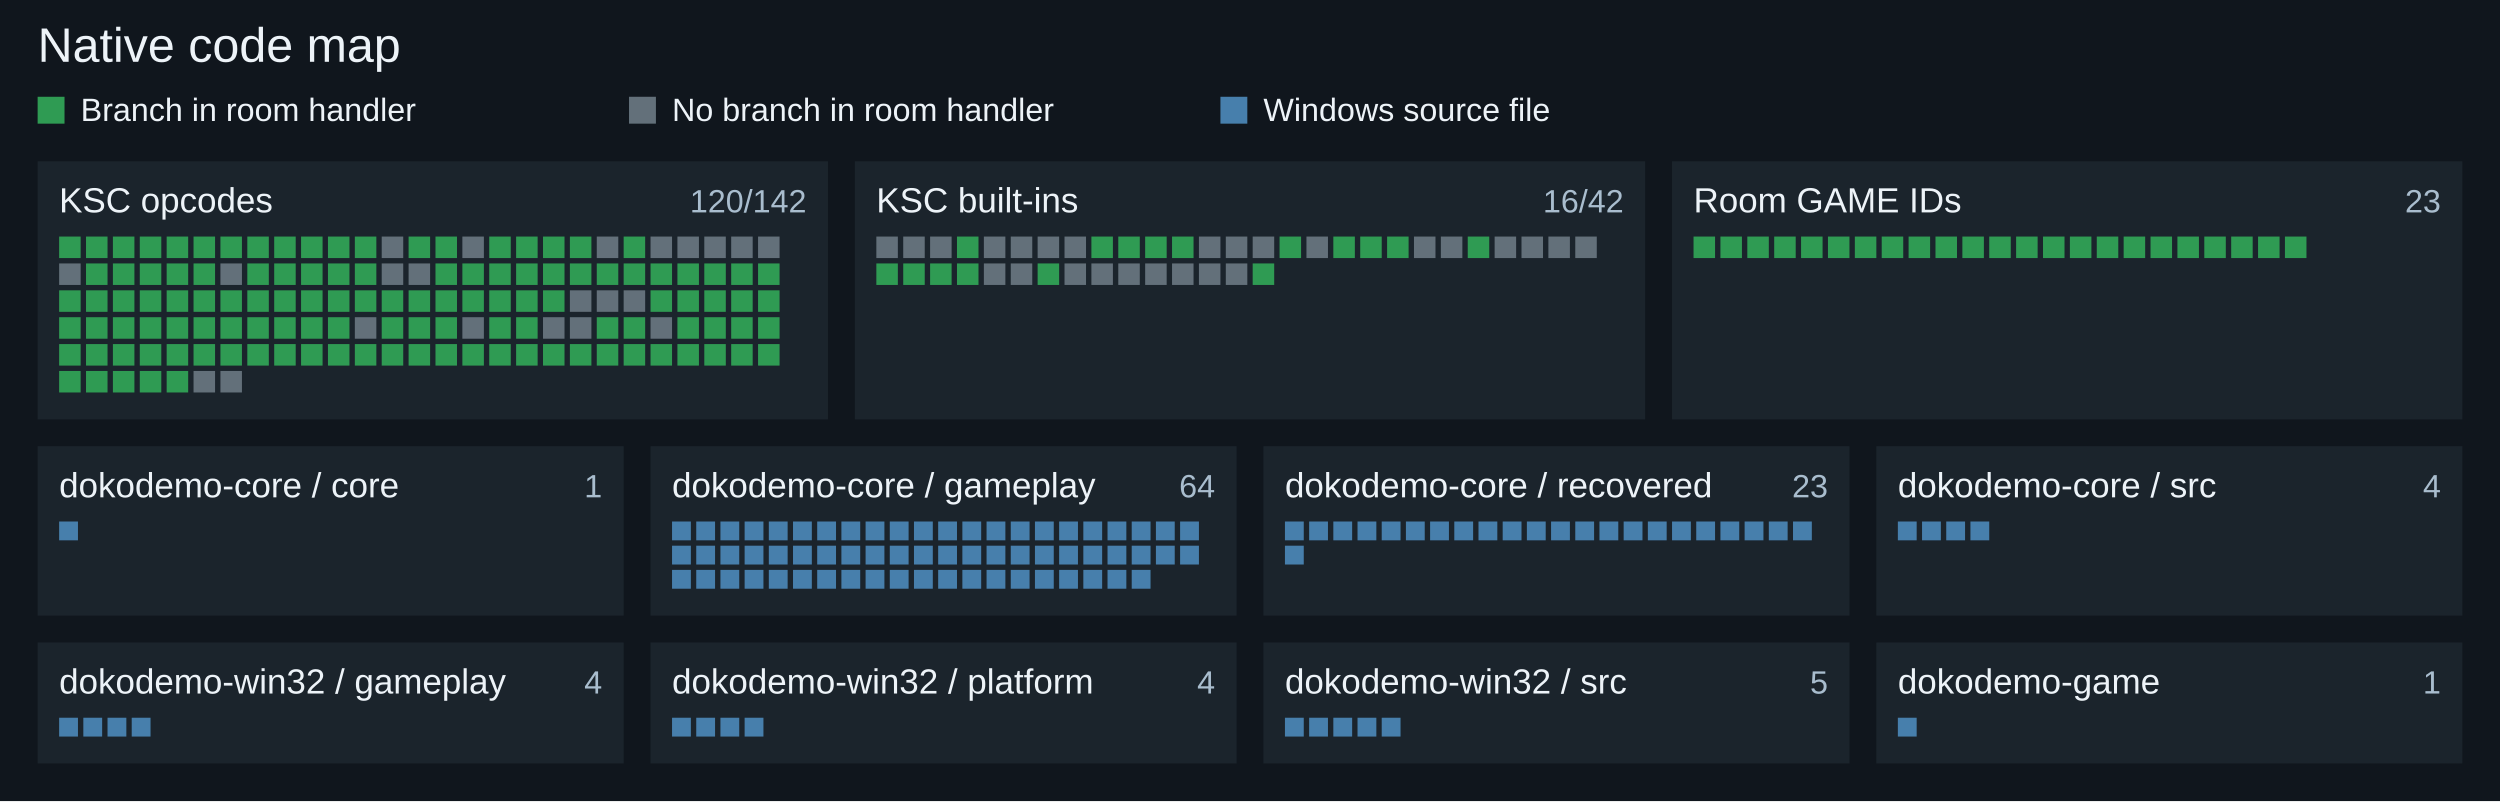
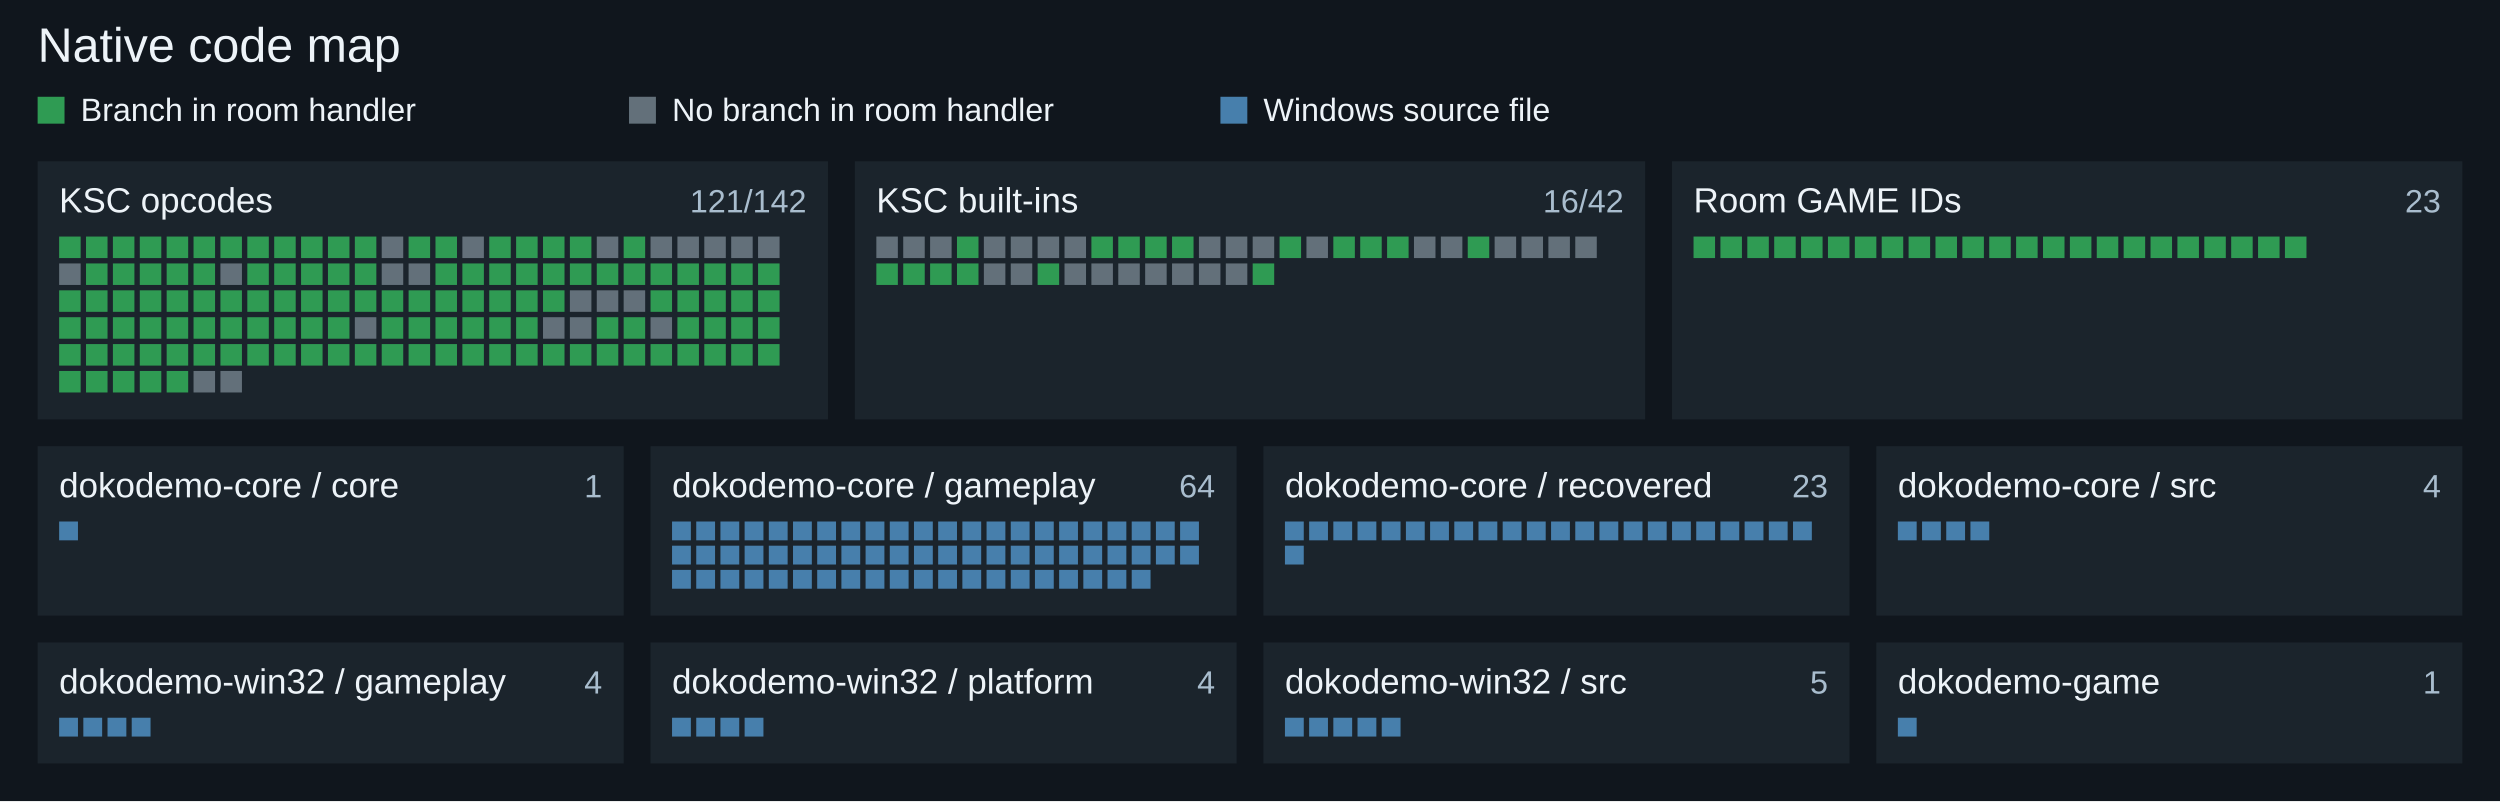
<svg xmlns="http://www.w3.org/2000/svg" width="930" height="298" viewBox="0 0 930 298" role="img" aria-label="Native code map. Each square represents a dispatch ID or Windows source file.">
  <rect x="0" y="0" width="930" height="298" fill="#10161d" />
  <g font-family="Segoe UI, Arial, sans-serif">
    <text x="14" y="23" font-size="18" fill="#edf3f8">Native code map</text>
    <rect x="14" y="36" width="10" height="10" fill="#2f9b53" />
    <text x="30" y="45" font-size="12" fill="#edf3f8">Branch in room handler</text>
    <rect x="234" y="36" width="10" height="10" fill="#63707a" />
    <text x="250" y="45" font-size="12" fill="#edf3f8">No branch in room handler</text>
    <rect x="454" y="36" width="10" height="10" fill="#477fac" />
    <text x="470" y="45" font-size="12" fill="#edf3f8">Windows source file</text>
    <rect x="14" y="60" width="294" height="96" fill="#1b242c" />
    <text x="22" y="79" font-size="13" fill="#edf3f8">KSC opcodes</text>
-     <text x="300" y="79" font-size="12" fill="#a9bdce" text-anchor="end">120/142</text>
+     <text x="300" y="79" font-size="12" fill="#a9bdce" text-anchor="end">121/142</text>
    <rect x="22" y="88" width="8" height="8" fill="#2f9b53" />
    <rect x="32" y="88" width="8" height="8" fill="#2f9b53" />
    <rect x="42" y="88" width="8" height="8" fill="#2f9b53" />
    <rect x="52" y="88" width="8" height="8" fill="#2f9b53" />
    <rect x="62" y="88" width="8" height="8" fill="#2f9b53" />
    <rect x="72" y="88" width="8" height="8" fill="#2f9b53" />
    <rect x="82" y="88" width="8" height="8" fill="#2f9b53" />
    <rect x="92" y="88" width="8" height="8" fill="#2f9b53" />
    <rect x="102" y="88" width="8" height="8" fill="#2f9b53" />
    <rect x="112" y="88" width="8" height="8" fill="#2f9b53" />
    <rect x="122" y="88" width="8" height="8" fill="#2f9b53" />
    <rect x="132" y="88" width="8" height="8" fill="#2f9b53" />
    <rect x="142" y="88" width="8" height="8" fill="#63707a" />
    <rect x="152" y="88" width="8" height="8" fill="#2f9b53" />
    <rect x="162" y="88" width="8" height="8" fill="#2f9b53" />
    <rect x="172" y="88" width="8" height="8" fill="#63707a" />
    <rect x="182" y="88" width="8" height="8" fill="#2f9b53" />
    <rect x="192" y="88" width="8" height="8" fill="#2f9b53" />
    <rect x="202" y="88" width="8" height="8" fill="#2f9b53" />
    <rect x="212" y="88" width="8" height="8" fill="#2f9b53" />
    <rect x="222" y="88" width="8" height="8" fill="#63707a" />
    <rect x="232" y="88" width="8" height="8" fill="#2f9b53" />
    <rect x="242" y="88" width="8" height="8" fill="#63707a" />
    <rect x="252" y="88" width="8" height="8" fill="#63707a" />
    <rect x="262" y="88" width="8" height="8" fill="#63707a" />
    <rect x="272" y="88" width="8" height="8" fill="#63707a" />
    <rect x="282" y="88" width="8" height="8" fill="#63707a" />
    <rect x="22" y="98" width="8" height="8" fill="#63707a" />
    <rect x="32" y="98" width="8" height="8" fill="#2f9b53" />
    <rect x="42" y="98" width="8" height="8" fill="#2f9b53" />
    <rect x="52" y="98" width="8" height="8" fill="#2f9b53" />
    <rect x="62" y="98" width="8" height="8" fill="#2f9b53" />
    <rect x="72" y="98" width="8" height="8" fill="#2f9b53" />
    <rect x="82" y="98" width="8" height="8" fill="#63707a" />
    <rect x="92" y="98" width="8" height="8" fill="#2f9b53" />
    <rect x="102" y="98" width="8" height="8" fill="#2f9b53" />
    <rect x="112" y="98" width="8" height="8" fill="#2f9b53" />
    <rect x="122" y="98" width="8" height="8" fill="#2f9b53" />
    <rect x="132" y="98" width="8" height="8" fill="#2f9b53" />
    <rect x="142" y="98" width="8" height="8" fill="#63707a" />
    <rect x="152" y="98" width="8" height="8" fill="#63707a" />
    <rect x="162" y="98" width="8" height="8" fill="#2f9b53" />
    <rect x="172" y="98" width="8" height="8" fill="#2f9b53" />
    <rect x="182" y="98" width="8" height="8" fill="#2f9b53" />
    <rect x="192" y="98" width="8" height="8" fill="#2f9b53" />
    <rect x="202" y="98" width="8" height="8" fill="#2f9b53" />
    <rect x="212" y="98" width="8" height="8" fill="#2f9b53" />
    <rect x="222" y="98" width="8" height="8" fill="#2f9b53" />
    <rect x="232" y="98" width="8" height="8" fill="#2f9b53" />
    <rect x="242" y="98" width="8" height="8" fill="#2f9b53" />
    <rect x="252" y="98" width="8" height="8" fill="#2f9b53" />
    <rect x="262" y="98" width="8" height="8" fill="#2f9b53" />
    <rect x="272" y="98" width="8" height="8" fill="#2f9b53" />
    <rect x="282" y="98" width="8" height="8" fill="#2f9b53" />
    <rect x="22" y="108" width="8" height="8" fill="#2f9b53" />
    <rect x="32" y="108" width="8" height="8" fill="#2f9b53" />
    <rect x="42" y="108" width="8" height="8" fill="#2f9b53" />
    <rect x="52" y="108" width="8" height="8" fill="#2f9b53" />
    <rect x="62" y="108" width="8" height="8" fill="#2f9b53" />
    <rect x="72" y="108" width="8" height="8" fill="#2f9b53" />
    <rect x="82" y="108" width="8" height="8" fill="#2f9b53" />
    <rect x="92" y="108" width="8" height="8" fill="#2f9b53" />
    <rect x="102" y="108" width="8" height="8" fill="#2f9b53" />
    <rect x="112" y="108" width="8" height="8" fill="#2f9b53" />
    <rect x="122" y="108" width="8" height="8" fill="#2f9b53" />
    <rect x="132" y="108" width="8" height="8" fill="#2f9b53" />
    <rect x="142" y="108" width="8" height="8" fill="#2f9b53" />
    <rect x="152" y="108" width="8" height="8" fill="#2f9b53" />
    <rect x="162" y="108" width="8" height="8" fill="#2f9b53" />
    <rect x="172" y="108" width="8" height="8" fill="#2f9b53" />
    <rect x="182" y="108" width="8" height="8" fill="#2f9b53" />
    <rect x="192" y="108" width="8" height="8" fill="#2f9b53" />
    <rect x="202" y="108" width="8" height="8" fill="#2f9b53" />
    <rect x="212" y="108" width="8" height="8" fill="#63707a" />
    <rect x="222" y="108" width="8" height="8" fill="#63707a" />
    <rect x="232" y="108" width="8" height="8" fill="#63707a" />
    <rect x="242" y="108" width="8" height="8" fill="#2f9b53" />
    <rect x="252" y="108" width="8" height="8" fill="#2f9b53" />
    <rect x="262" y="108" width="8" height="8" fill="#2f9b53" />
    <rect x="272" y="108" width="8" height="8" fill="#2f9b53" />
    <rect x="282" y="108" width="8" height="8" fill="#2f9b53" />
    <rect x="22" y="118" width="8" height="8" fill="#2f9b53" />
    <rect x="32" y="118" width="8" height="8" fill="#2f9b53" />
    <rect x="42" y="118" width="8" height="8" fill="#2f9b53" />
    <rect x="52" y="118" width="8" height="8" fill="#2f9b53" />
    <rect x="62" y="118" width="8" height="8" fill="#2f9b53" />
    <rect x="72" y="118" width="8" height="8" fill="#2f9b53" />
    <rect x="82" y="118" width="8" height="8" fill="#2f9b53" />
    <rect x="92" y="118" width="8" height="8" fill="#2f9b53" />
    <rect x="102" y="118" width="8" height="8" fill="#2f9b53" />
    <rect x="112" y="118" width="8" height="8" fill="#2f9b53" />
    <rect x="122" y="118" width="8" height="8" fill="#2f9b53" />
    <rect x="132" y="118" width="8" height="8" fill="#63707a" />
    <rect x="142" y="118" width="8" height="8" fill="#2f9b53" />
    <rect x="152" y="118" width="8" height="8" fill="#2f9b53" />
    <rect x="162" y="118" width="8" height="8" fill="#2f9b53" />
-     <rect x="172" y="118" width="8" height="8" fill="#63707a" />
+     <rect x="172" y="118" width="8" height="8" fill="#2f9b53" />
    <rect x="182" y="118" width="8" height="8" fill="#2f9b53" />
    <rect x="192" y="118" width="8" height="8" fill="#2f9b53" />
    <rect x="202" y="118" width="8" height="8" fill="#63707a" />
    <rect x="212" y="118" width="8" height="8" fill="#63707a" />
    <rect x="222" y="118" width="8" height="8" fill="#2f9b53" />
    <rect x="232" y="118" width="8" height="8" fill="#2f9b53" />
    <rect x="242" y="118" width="8" height="8" fill="#63707a" />
    <rect x="252" y="118" width="8" height="8" fill="#2f9b53" />
    <rect x="262" y="118" width="8" height="8" fill="#2f9b53" />
    <rect x="272" y="118" width="8" height="8" fill="#2f9b53" />
    <rect x="282" y="118" width="8" height="8" fill="#2f9b53" />
    <rect x="22" y="128" width="8" height="8" fill="#2f9b53" />
    <rect x="32" y="128" width="8" height="8" fill="#2f9b53" />
    <rect x="42" y="128" width="8" height="8" fill="#2f9b53" />
    <rect x="52" y="128" width="8" height="8" fill="#2f9b53" />
    <rect x="62" y="128" width="8" height="8" fill="#2f9b53" />
    <rect x="72" y="128" width="8" height="8" fill="#2f9b53" />
    <rect x="82" y="128" width="8" height="8" fill="#2f9b53" />
    <rect x="92" y="128" width="8" height="8" fill="#2f9b53" />
    <rect x="102" y="128" width="8" height="8" fill="#2f9b53" />
    <rect x="112" y="128" width="8" height="8" fill="#2f9b53" />
    <rect x="122" y="128" width="8" height="8" fill="#2f9b53" />
    <rect x="132" y="128" width="8" height="8" fill="#2f9b53" />
    <rect x="142" y="128" width="8" height="8" fill="#2f9b53" />
    <rect x="152" y="128" width="8" height="8" fill="#2f9b53" />
    <rect x="162" y="128" width="8" height="8" fill="#2f9b53" />
    <rect x="172" y="128" width="8" height="8" fill="#2f9b53" />
    <rect x="182" y="128" width="8" height="8" fill="#2f9b53" />
    <rect x="192" y="128" width="8" height="8" fill="#2f9b53" />
    <rect x="202" y="128" width="8" height="8" fill="#2f9b53" />
    <rect x="212" y="128" width="8" height="8" fill="#2f9b53" />
    <rect x="222" y="128" width="8" height="8" fill="#2f9b53" />
    <rect x="232" y="128" width="8" height="8" fill="#2f9b53" />
    <rect x="242" y="128" width="8" height="8" fill="#2f9b53" />
    <rect x="252" y="128" width="8" height="8" fill="#2f9b53" />
    <rect x="262" y="128" width="8" height="8" fill="#2f9b53" />
    <rect x="272" y="128" width="8" height="8" fill="#2f9b53" />
    <rect x="282" y="128" width="8" height="8" fill="#2f9b53" />
    <rect x="22" y="138" width="8" height="8" fill="#2f9b53" />
    <rect x="32" y="138" width="8" height="8" fill="#2f9b53" />
    <rect x="42" y="138" width="8" height="8" fill="#2f9b53" />
    <rect x="52" y="138" width="8" height="8" fill="#2f9b53" />
    <rect x="62" y="138" width="8" height="8" fill="#2f9b53" />
    <rect x="72" y="138" width="8" height="8" fill="#63707a" />
    <rect x="82" y="138" width="8" height="8" fill="#63707a" />
    <rect x="318" y="60" width="294" height="96" fill="#1b242c" />
    <text x="326" y="79" font-size="13" fill="#edf3f8">KSC built-ins</text>
    <text x="604" y="79" font-size="12" fill="#a9bdce" text-anchor="end">16/42</text>
    <rect x="326" y="88" width="8" height="8" fill="#63707a" />
    <rect x="336" y="88" width="8" height="8" fill="#63707a" />
    <rect x="346" y="88" width="8" height="8" fill="#63707a" />
    <rect x="356" y="88" width="8" height="8" fill="#2f9b53" />
    <rect x="366" y="88" width="8" height="8" fill="#63707a" />
    <rect x="376" y="88" width="8" height="8" fill="#63707a" />
    <rect x="386" y="88" width="8" height="8" fill="#63707a" />
    <rect x="396" y="88" width="8" height="8" fill="#63707a" />
    <rect x="406" y="88" width="8" height="8" fill="#2f9b53" />
    <rect x="416" y="88" width="8" height="8" fill="#2f9b53" />
    <rect x="426" y="88" width="8" height="8" fill="#2f9b53" />
    <rect x="436" y="88" width="8" height="8" fill="#2f9b53" />
    <rect x="446" y="88" width="8" height="8" fill="#63707a" />
    <rect x="456" y="88" width="8" height="8" fill="#63707a" />
    <rect x="466" y="88" width="8" height="8" fill="#63707a" />
    <rect x="476" y="88" width="8" height="8" fill="#2f9b53" />
    <rect x="486" y="88" width="8" height="8" fill="#63707a" />
    <rect x="496" y="88" width="8" height="8" fill="#2f9b53" />
    <rect x="506" y="88" width="8" height="8" fill="#2f9b53" />
    <rect x="516" y="88" width="8" height="8" fill="#2f9b53" />
    <rect x="526" y="88" width="8" height="8" fill="#63707a" />
    <rect x="536" y="88" width="8" height="8" fill="#63707a" />
    <rect x="546" y="88" width="8" height="8" fill="#2f9b53" />
    <rect x="556" y="88" width="8" height="8" fill="#63707a" />
    <rect x="566" y="88" width="8" height="8" fill="#63707a" />
    <rect x="576" y="88" width="8" height="8" fill="#63707a" />
    <rect x="586" y="88" width="8" height="8" fill="#63707a" />
    <rect x="326" y="98" width="8" height="8" fill="#2f9b53" />
    <rect x="336" y="98" width="8" height="8" fill="#2f9b53" />
    <rect x="346" y="98" width="8" height="8" fill="#2f9b53" />
    <rect x="356" y="98" width="8" height="8" fill="#2f9b53" />
    <rect x="366" y="98" width="8" height="8" fill="#63707a" />
    <rect x="376" y="98" width="8" height="8" fill="#63707a" />
    <rect x="386" y="98" width="8" height="8" fill="#2f9b53" />
    <rect x="396" y="98" width="8" height="8" fill="#63707a" />
    <rect x="406" y="98" width="8" height="8" fill="#63707a" />
    <rect x="416" y="98" width="8" height="8" fill="#63707a" />
    <rect x="426" y="98" width="8" height="8" fill="#63707a" />
    <rect x="436" y="98" width="8" height="8" fill="#63707a" />
    <rect x="446" y="98" width="8" height="8" fill="#63707a" />
    <rect x="456" y="98" width="8" height="8" fill="#63707a" />
    <rect x="466" y="98" width="8" height="8" fill="#2f9b53" />
    <rect x="622" y="60" width="294" height="96" fill="#1b242c" />
    <text x="630" y="79" font-size="13" fill="#edf3f8">Room GAME IDs</text>
    <text x="908" y="79" font-size="12" fill="#a9bdce" text-anchor="end">23</text>
    <rect x="630" y="88" width="8" height="8" fill="#2f9b53" />
    <rect x="640" y="88" width="8" height="8" fill="#2f9b53" />
    <rect x="650" y="88" width="8" height="8" fill="#2f9b53" />
    <rect x="660" y="88" width="8" height="8" fill="#2f9b53" />
    <rect x="670" y="88" width="8" height="8" fill="#2f9b53" />
    <rect x="680" y="88" width="8" height="8" fill="#2f9b53" />
    <rect x="690" y="88" width="8" height="8" fill="#2f9b53" />
    <rect x="700" y="88" width="8" height="8" fill="#2f9b53" />
    <rect x="710" y="88" width="8" height="8" fill="#2f9b53" />
    <rect x="720" y="88" width="8" height="8" fill="#2f9b53" />
    <rect x="730" y="88" width="8" height="8" fill="#2f9b53" />
    <rect x="740" y="88" width="8" height="8" fill="#2f9b53" />
    <rect x="750" y="88" width="8" height="8" fill="#2f9b53" />
    <rect x="760" y="88" width="8" height="8" fill="#2f9b53" />
    <rect x="770" y="88" width="8" height="8" fill="#2f9b53" />
    <rect x="780" y="88" width="8" height="8" fill="#2f9b53" />
    <rect x="790" y="88" width="8" height="8" fill="#2f9b53" />
    <rect x="800" y="88" width="8" height="8" fill="#2f9b53" />
    <rect x="810" y="88" width="8" height="8" fill="#2f9b53" />
    <rect x="820" y="88" width="8" height="8" fill="#2f9b53" />
    <rect x="830" y="88" width="8" height="8" fill="#2f9b53" />
    <rect x="840" y="88" width="8" height="8" fill="#2f9b53" />
    <rect x="850" y="88" width="8" height="8" fill="#2f9b53" />
    <rect x="14" y="166" width="218" height="63" fill="#1b242c" />
    <text x="22" y="185" font-size="13" fill="#edf3f8">dokodemo-core / core</text>
    <text x="224" y="185" font-size="12" fill="#a9bdce" text-anchor="end">1</text>
    <rect x="22" y="194" width="7" height="7" fill="#477fac" />
    <rect x="242" y="166" width="218" height="63" fill="#1b242c" />
    <text x="250" y="185" font-size="13" fill="#edf3f8">dokodemo-core / gameplay</text>
    <text x="452" y="185" font-size="12" fill="#a9bdce" text-anchor="end">64</text>
    <rect x="250" y="194" width="7" height="7" fill="#477fac" />
    <rect x="259" y="194" width="7" height="7" fill="#477fac" />
    <rect x="268" y="194" width="7" height="7" fill="#477fac" />
    <rect x="277" y="194" width="7" height="7" fill="#477fac" />
    <rect x="286" y="194" width="7" height="7" fill="#477fac" />
    <rect x="295" y="194" width="7" height="7" fill="#477fac" />
    <rect x="304" y="194" width="7" height="7" fill="#477fac" />
    <rect x="313" y="194" width="7" height="7" fill="#477fac" />
    <rect x="322" y="194" width="7" height="7" fill="#477fac" />
    <rect x="331" y="194" width="7" height="7" fill="#477fac" />
    <rect x="340" y="194" width="7" height="7" fill="#477fac" />
    <rect x="349" y="194" width="7" height="7" fill="#477fac" />
    <rect x="358" y="194" width="7" height="7" fill="#477fac" />
    <rect x="367" y="194" width="7" height="7" fill="#477fac" />
    <rect x="376" y="194" width="7" height="7" fill="#477fac" />
    <rect x="385" y="194" width="7" height="7" fill="#477fac" />
    <rect x="394" y="194" width="7" height="7" fill="#477fac" />
    <rect x="403" y="194" width="7" height="7" fill="#477fac" />
    <rect x="412" y="194" width="7" height="7" fill="#477fac" />
    <rect x="421" y="194" width="7" height="7" fill="#477fac" />
    <rect x="430" y="194" width="7" height="7" fill="#477fac" />
    <rect x="439" y="194" width="7" height="7" fill="#477fac" />
    <rect x="250" y="203" width="7" height="7" fill="#477fac" />
    <rect x="259" y="203" width="7" height="7" fill="#477fac" />
    <rect x="268" y="203" width="7" height="7" fill="#477fac" />
    <rect x="277" y="203" width="7" height="7" fill="#477fac" />
    <rect x="286" y="203" width="7" height="7" fill="#477fac" />
    <rect x="295" y="203" width="7" height="7" fill="#477fac" />
    <rect x="304" y="203" width="7" height="7" fill="#477fac" />
    <rect x="313" y="203" width="7" height="7" fill="#477fac" />
    <rect x="322" y="203" width="7" height="7" fill="#477fac" />
    <rect x="331" y="203" width="7" height="7" fill="#477fac" />
    <rect x="340" y="203" width="7" height="7" fill="#477fac" />
    <rect x="349" y="203" width="7" height="7" fill="#477fac" />
    <rect x="358" y="203" width="7" height="7" fill="#477fac" />
    <rect x="367" y="203" width="7" height="7" fill="#477fac" />
    <rect x="376" y="203" width="7" height="7" fill="#477fac" />
    <rect x="385" y="203" width="7" height="7" fill="#477fac" />
    <rect x="394" y="203" width="7" height="7" fill="#477fac" />
    <rect x="403" y="203" width="7" height="7" fill="#477fac" />
    <rect x="412" y="203" width="7" height="7" fill="#477fac" />
    <rect x="421" y="203" width="7" height="7" fill="#477fac" />
    <rect x="430" y="203" width="7" height="7" fill="#477fac" />
    <rect x="439" y="203" width="7" height="7" fill="#477fac" />
    <rect x="250" y="212" width="7" height="7" fill="#477fac" />
    <rect x="259" y="212" width="7" height="7" fill="#477fac" />
    <rect x="268" y="212" width="7" height="7" fill="#477fac" />
    <rect x="277" y="212" width="7" height="7" fill="#477fac" />
    <rect x="286" y="212" width="7" height="7" fill="#477fac" />
    <rect x="295" y="212" width="7" height="7" fill="#477fac" />
    <rect x="304" y="212" width="7" height="7" fill="#477fac" />
    <rect x="313" y="212" width="7" height="7" fill="#477fac" />
    <rect x="322" y="212" width="7" height="7" fill="#477fac" />
    <rect x="331" y="212" width="7" height="7" fill="#477fac" />
    <rect x="340" y="212" width="7" height="7" fill="#477fac" />
    <rect x="349" y="212" width="7" height="7" fill="#477fac" />
    <rect x="358" y="212" width="7" height="7" fill="#477fac" />
    <rect x="367" y="212" width="7" height="7" fill="#477fac" />
    <rect x="376" y="212" width="7" height="7" fill="#477fac" />
    <rect x="385" y="212" width="7" height="7" fill="#477fac" />
    <rect x="394" y="212" width="7" height="7" fill="#477fac" />
    <rect x="403" y="212" width="7" height="7" fill="#477fac" />
    <rect x="412" y="212" width="7" height="7" fill="#477fac" />
    <rect x="421" y="212" width="7" height="7" fill="#477fac" />
    <rect x="470" y="166" width="218" height="63" fill="#1b242c" />
    <text x="478" y="185" font-size="13" fill="#edf3f8">dokodemo-core / recovered</text>
    <text x="680" y="185" font-size="12" fill="#a9bdce" text-anchor="end">23</text>
    <rect x="478" y="194" width="7" height="7" fill="#477fac" />
    <rect x="487" y="194" width="7" height="7" fill="#477fac" />
    <rect x="496" y="194" width="7" height="7" fill="#477fac" />
    <rect x="505" y="194" width="7" height="7" fill="#477fac" />
    <rect x="514" y="194" width="7" height="7" fill="#477fac" />
    <rect x="523" y="194" width="7" height="7" fill="#477fac" />
    <rect x="532" y="194" width="7" height="7" fill="#477fac" />
    <rect x="541" y="194" width="7" height="7" fill="#477fac" />
    <rect x="550" y="194" width="7" height="7" fill="#477fac" />
    <rect x="559" y="194" width="7" height="7" fill="#477fac" />
    <rect x="568" y="194" width="7" height="7" fill="#477fac" />
    <rect x="577" y="194" width="7" height="7" fill="#477fac" />
    <rect x="586" y="194" width="7" height="7" fill="#477fac" />
    <rect x="595" y="194" width="7" height="7" fill="#477fac" />
    <rect x="604" y="194" width="7" height="7" fill="#477fac" />
    <rect x="613" y="194" width="7" height="7" fill="#477fac" />
    <rect x="622" y="194" width="7" height="7" fill="#477fac" />
    <rect x="631" y="194" width="7" height="7" fill="#477fac" />
    <rect x="640" y="194" width="7" height="7" fill="#477fac" />
    <rect x="649" y="194" width="7" height="7" fill="#477fac" />
    <rect x="658" y="194" width="7" height="7" fill="#477fac" />
    <rect x="667" y="194" width="7" height="7" fill="#477fac" />
    <rect x="478" y="203" width="7" height="7" fill="#477fac" />
    <rect x="698" y="166" width="218" height="63" fill="#1b242c" />
    <text x="706" y="185" font-size="13" fill="#edf3f8">dokodemo-core / src</text>
    <text x="908" y="185" font-size="12" fill="#a9bdce" text-anchor="end">4</text>
    <rect x="706" y="194" width="7" height="7" fill="#477fac" />
    <rect x="715" y="194" width="7" height="7" fill="#477fac" />
    <rect x="724" y="194" width="7" height="7" fill="#477fac" />
    <rect x="733" y="194" width="7" height="7" fill="#477fac" />
    <rect x="14" y="239" width="218" height="45" fill="#1b242c" />
    <text x="22" y="258" font-size="13" fill="#edf3f8">dokodemo-win32 / gameplay</text>
    <text x="224" y="258" font-size="12" fill="#a9bdce" text-anchor="end">4</text>
    <rect x="22" y="267" width="7" height="7" fill="#477fac" />
    <rect x="31" y="267" width="7" height="7" fill="#477fac" />
    <rect x="40" y="267" width="7" height="7" fill="#477fac" />
    <rect x="49" y="267" width="7" height="7" fill="#477fac" />
    <rect x="242" y="239" width="218" height="45" fill="#1b242c" />
    <text x="250" y="258" font-size="13" fill="#edf3f8">dokodemo-win32 / platform</text>
    <text x="452" y="258" font-size="12" fill="#a9bdce" text-anchor="end">4</text>
    <rect x="250" y="267" width="7" height="7" fill="#477fac" />
    <rect x="259" y="267" width="7" height="7" fill="#477fac" />
    <rect x="268" y="267" width="7" height="7" fill="#477fac" />
    <rect x="277" y="267" width="7" height="7" fill="#477fac" />
    <rect x="470" y="239" width="218" height="45" fill="#1b242c" />
    <text x="478" y="258" font-size="13" fill="#edf3f8">dokodemo-win32 / src</text>
    <text x="680" y="258" font-size="12" fill="#a9bdce" text-anchor="end">5</text>
    <rect x="478" y="267" width="7" height="7" fill="#477fac" />
    <rect x="487" y="267" width="7" height="7" fill="#477fac" />
    <rect x="496" y="267" width="7" height="7" fill="#477fac" />
    <rect x="505" y="267" width="7" height="7" fill="#477fac" />
    <rect x="514" y="267" width="7" height="7" fill="#477fac" />
    <rect x="698" y="239" width="218" height="45" fill="#1b242c" />
    <text x="706" y="258" font-size="13" fill="#edf3f8">dokodemo-game</text>
    <text x="908" y="258" font-size="12" fill="#a9bdce" text-anchor="end">1</text>
    <rect x="706" y="267" width="7" height="7" fill="#477fac" />
  </g>
</svg>
